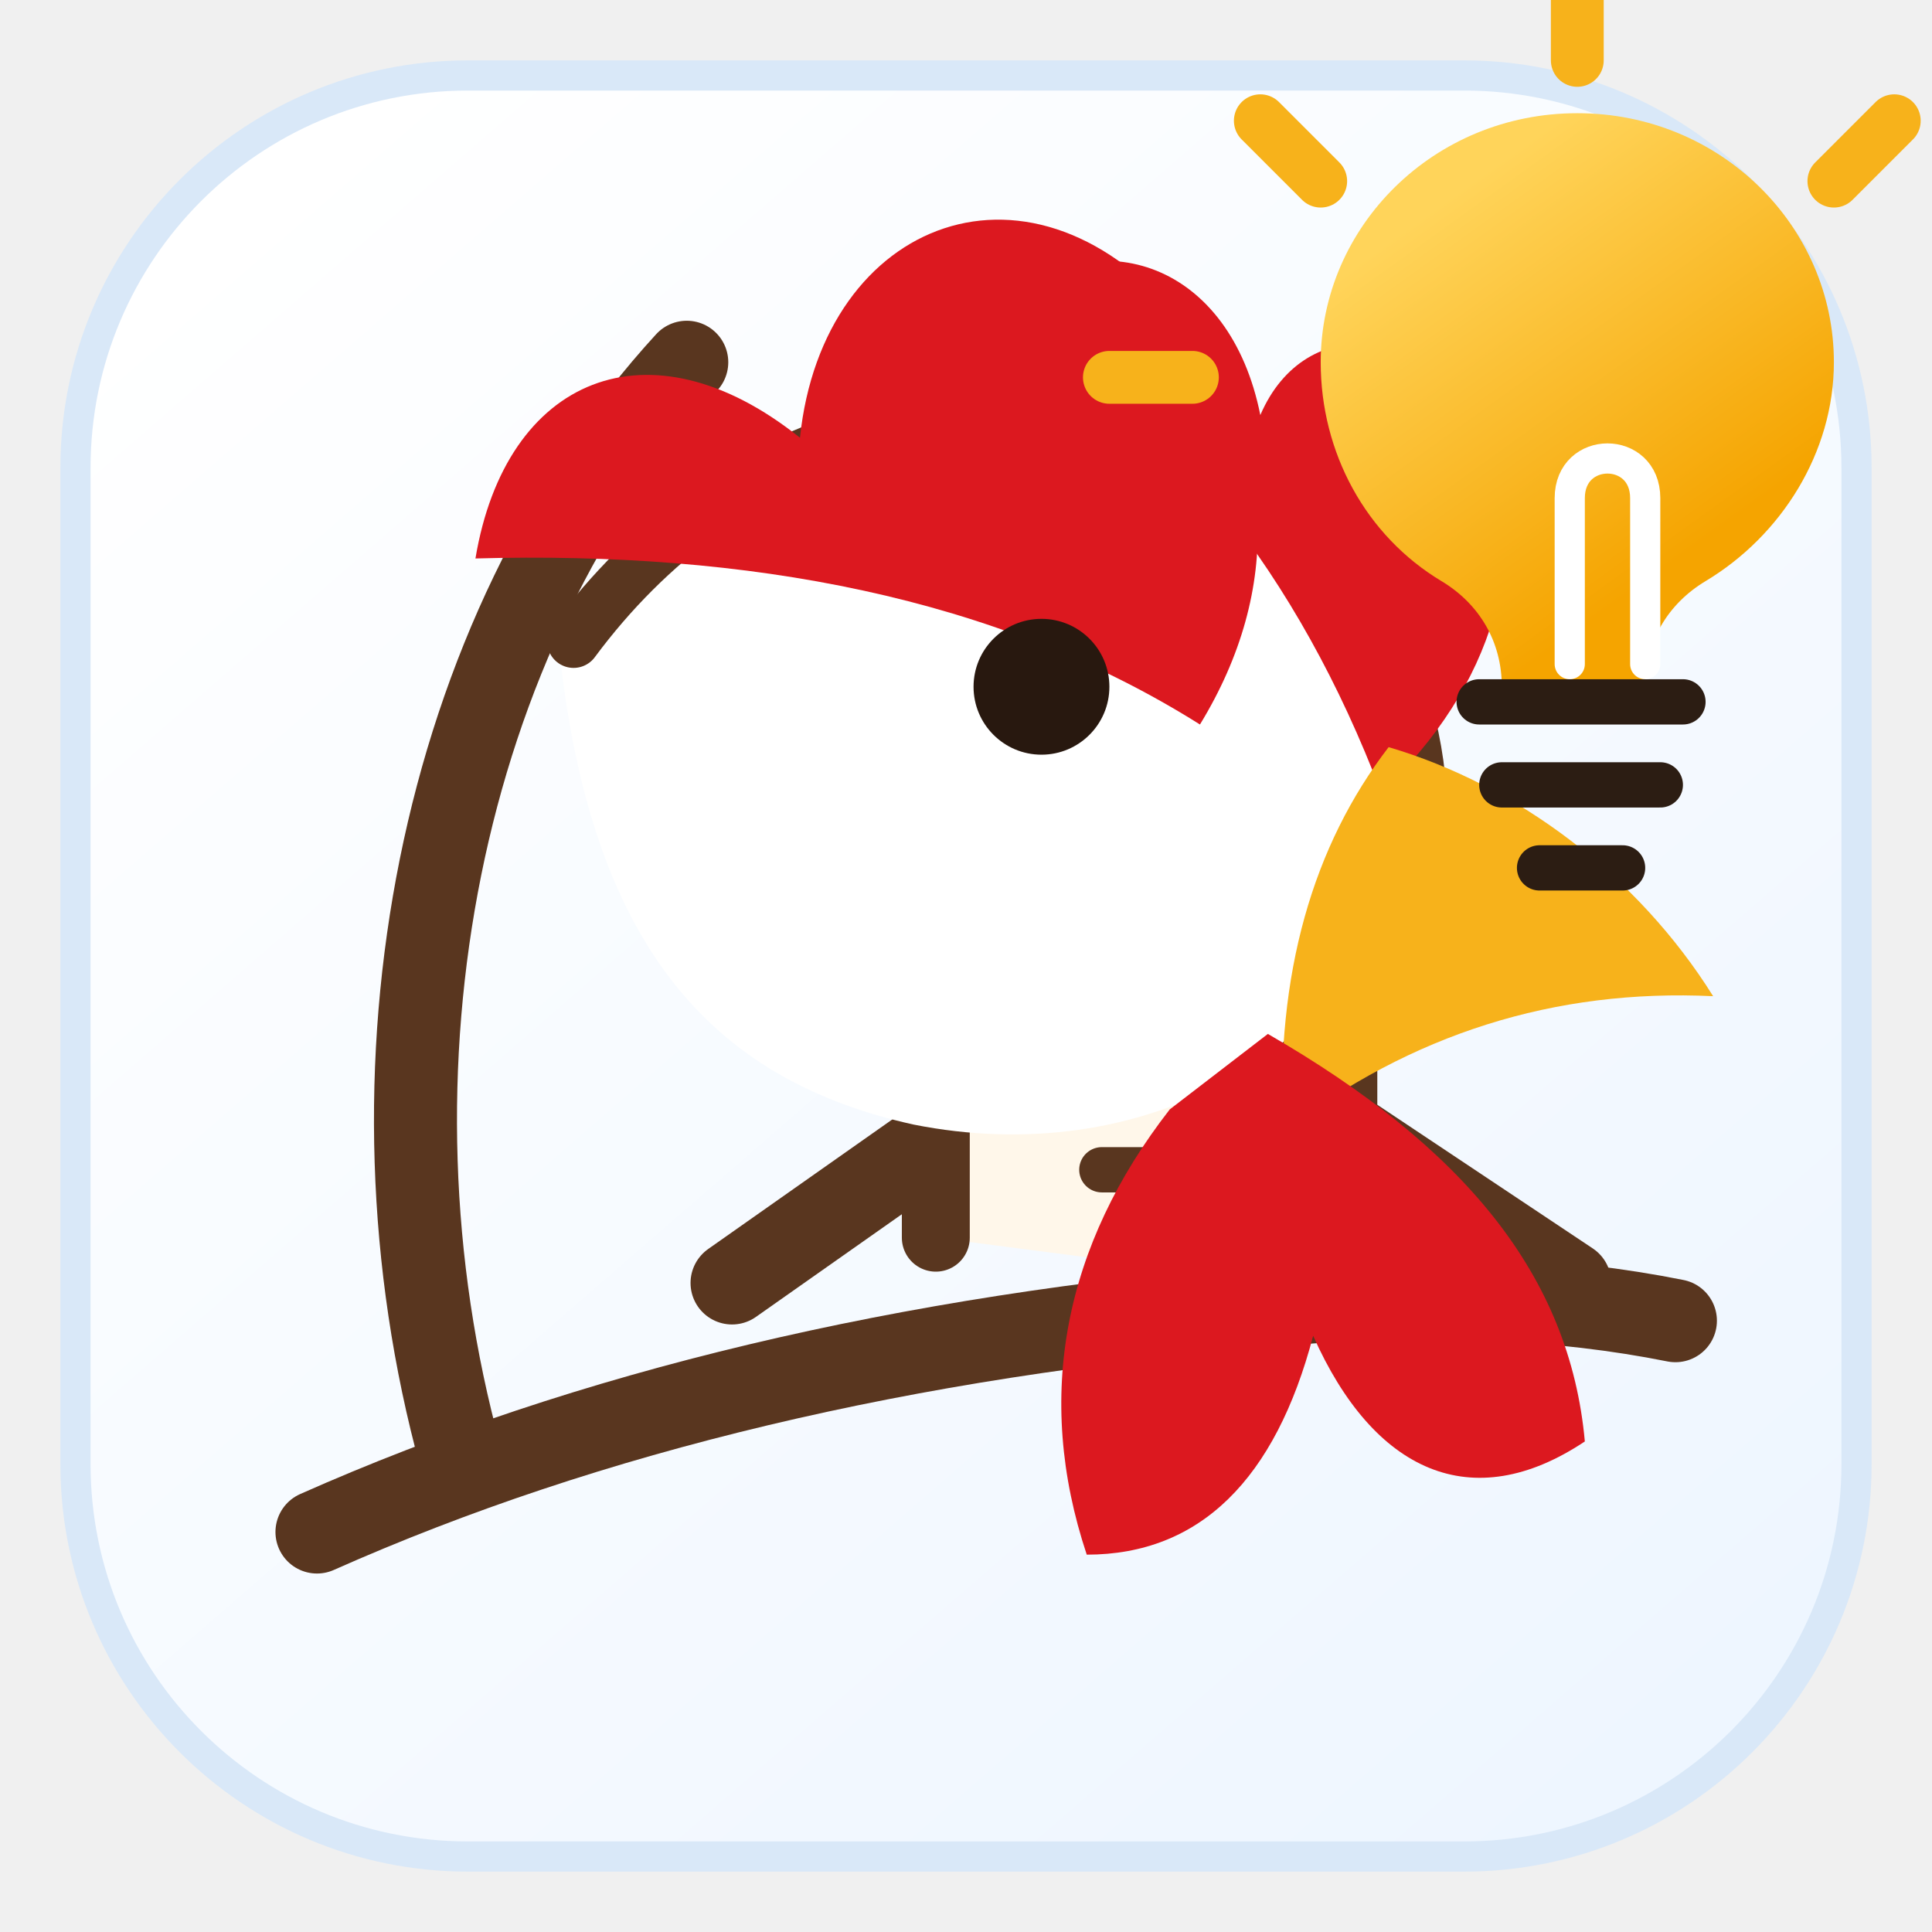
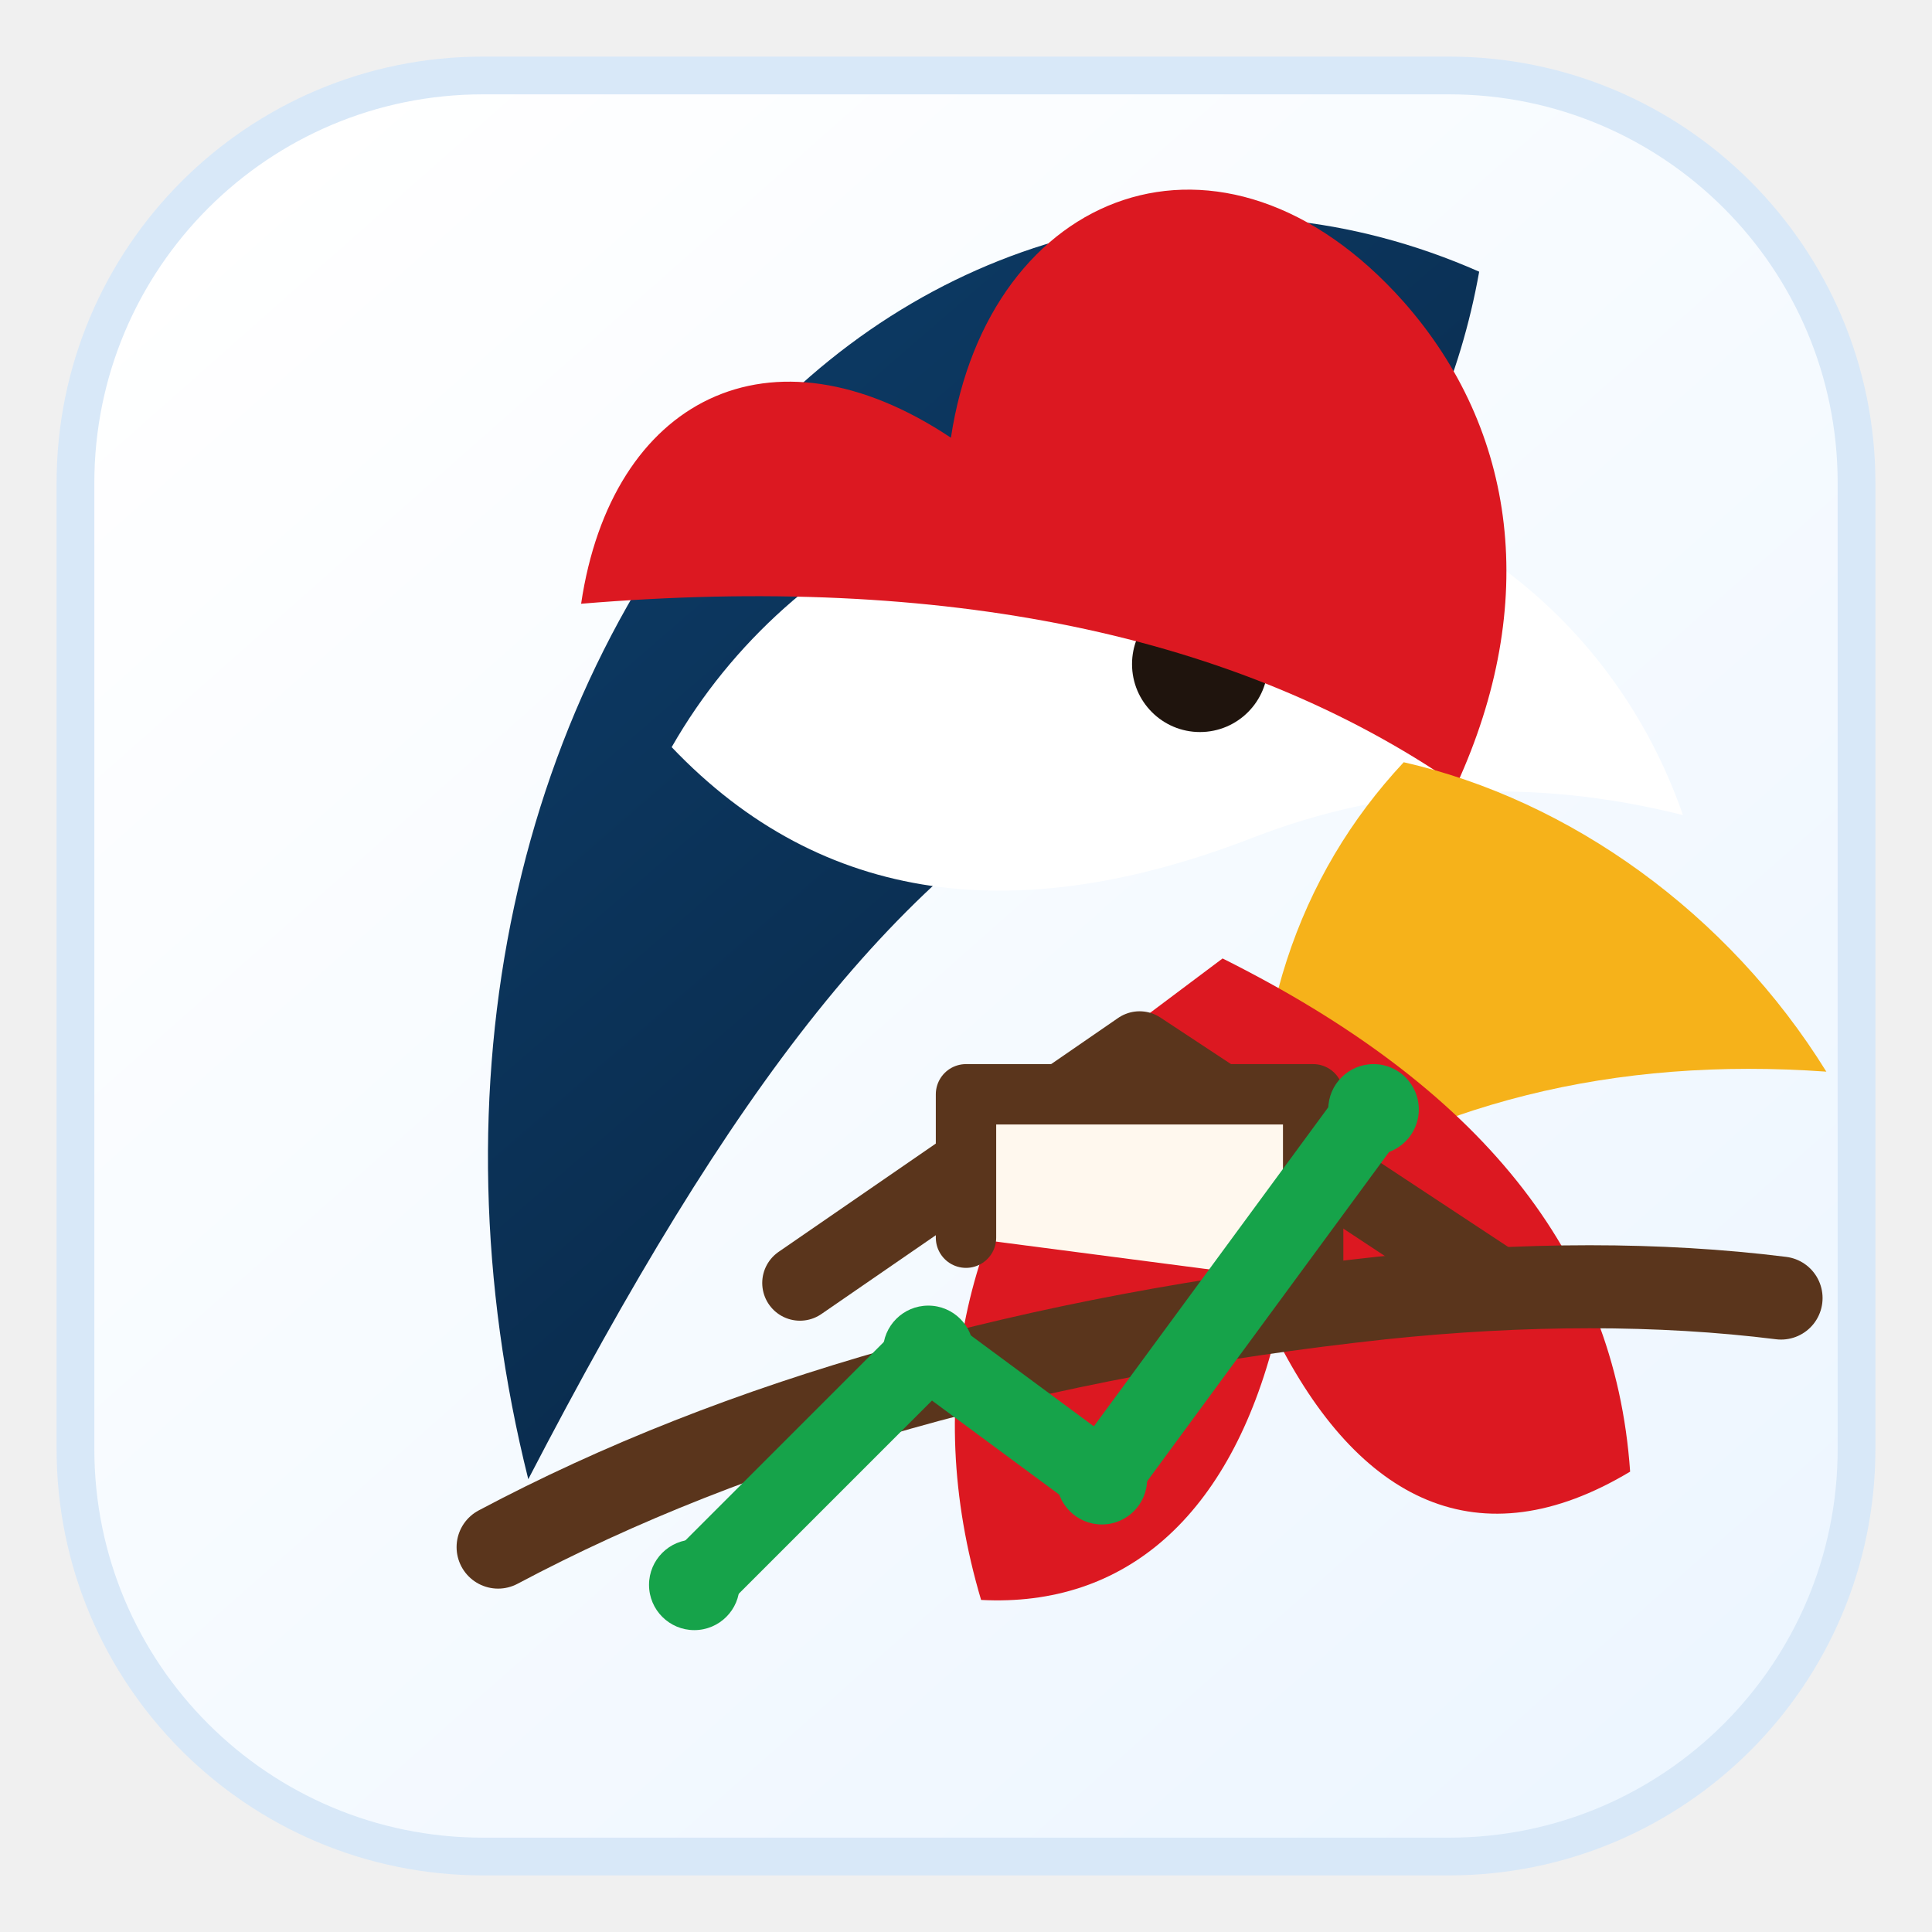
- <svg xmlns="http://www.w3.org/2000/svg" viewBox="0 0 256 256" role="img" aria-label="SMARTPOULTRY poultry farm analytics logo">
+ <svg xmlns="http://www.w3.org/2000/svg" viewBox="0 0 256 256" role="img" aria-label="SMARTPOULTRY logo">
  <defs>
-     <linearGradient id="badge" x1="36" y1="22" x2="220" y2="234" gradientUnits="userSpaceOnUse">
+     <linearGradient id="badge-bg" x1="34" y1="22" x2="220" y2="232" gradientUnits="userSpaceOnUse">
      <stop offset="0" stop-color="#ffffff" />
-       <stop offset="1" stop-color="#eef6ff" />
+       <stop offset="1" stop-color="#edf6ff" />
    </linearGradient>
-     <linearGradient id="bulb" x1="177" y1="37" x2="210" y2="83" gradientUnits="userSpaceOnUse">
-       <stop offset="0" stop-color="#ffd45a" />
-       <stop offset="1" stop-color="#f5a400" />
+     <linearGradient id="navy" x1="62" y1="62" x2="180" y2="198" gradientUnits="userSpaceOnUse">
+       <stop offset="0" stop-color="#0d3b66" />
+       <stop offset="1" stop-color="#08233f" />
    </linearGradient>
  </defs>
-   <rect x="10" y="10" width="236" height="236" rx="52" fill="url(#badge)" />
-   <rect x="10" y="10" width="236" height="236" rx="52" fill="none" stroke="#d9e8f8" stroke-width="4" />
-   <path d="M42 203c36-16 78-26 126-30 21-2 39-1 54 2" fill="none" stroke="#59361f" stroke-width="11" stroke-linecap="round" />
-   <path d="M97 170l54-38 57 38" fill="none" stroke="#59361f" stroke-width="11" stroke-linecap="round" stroke-linejoin="round" />
-   <path d="M124 164v-23h54v30" fill="#fff7ea" stroke="#59361f" stroke-width="9" stroke-linecap="round" stroke-linejoin="round" />
-   <path d="M146 155h10m13 0h10m-33 16h10m13 0h10" stroke="#59361f" stroke-width="6" stroke-linecap="round" />
-   <path d="M61 193c-14-51-3-109 30-145" fill="none" stroke="#59361f" stroke-width="11" stroke-linecap="round" />
-   <path d="M74 85c18-24 51-35 80-24 24 9 37 30 31 53-6 26-34 41-64 35-27-6-43-24-47-64Z" fill="#ffffff" />
-   <path d="M76 85c20-27 52-37 80-25 18 8 30 24 32 43" fill="none" stroke="#59361f" stroke-width="7" stroke-linecap="round" />
-   <path d="M63 74c4-24 23-32 43-16 3-29 31-40 51-15 12 16 13 35 2 53-27-17-60-23-96-22Z" fill="#dc181f" />
-   <path d="M132 40c14-11 31-5 35 15 6-14 23-12 30 3 6 15 1 33-14 47-11-29-28-50-51-65Z" fill="#dc181f" />
-   <path d="M184 99c17 5 33 17 43 33-21-1-40 5-57 18-1-21 4-38 14-51Z" fill="#f7b21b" />
-   <path d="M155 147c-14 18-18 38-11 59 15 0 25-10 30-29 8 18 21 24 36 14-2-22-16-39-42-54Z" fill="#dc181f" />
-   <circle cx="138" cy="91" r="9" fill="#28180f" />
-   <path d="M175 48c0-18 15-33 34-33s34 15 34 33c0 12-7 23-17 29-5 3-8 8-8 14h-19c0-6-3-11-8-14-10-6-16-17-16-29Z" fill="url(#bulb)" />
-   <path d="M196 93h27m-24 11h21m-16 11h11" fill="none" stroke="#2c1d13" stroke-width="6" stroke-linecap="round" />
-   <path d="M208 88V66m10 22V66m-10 0c0-7 10-7 10 0" fill="none" stroke="#ffffff" stroke-width="4" stroke-linecap="round" stroke-linejoin="round" />
-   <path d="M209 8V0m-34 24-8-8m76 8 8-8m-93 34h-11" fill="none" stroke="#f7b21b" stroke-width="7" stroke-linecap="round" />
+   <rect x="10" y="10" width="236" height="236" rx="54" fill="url(#badge-bg)" />
+   <rect x="10" y="10" width="236" height="236" rx="54" fill="none" stroke="#d8e8f8" stroke-width="5" />
+   <path d="M70 196c-13-52-2-104 30-139 25-27 62-36 96-21-5 28-22 50-48 64-29 15-51 44-78 96Z" fill="url(#navy)" />
+   <path d="M89 99c16-28 49-43 82-36 25 5 44 22 52 45-20-5-39-4-57 3-31 12-57 9-77-12Z" fill="#ffffff" />
+   <circle cx="159" cy="88" r="9" fill="#1f140d" />
+   <path d="M77 80c4-27 25-38 49-22 5-33 36-45 60-18 15 17 18 40 7 64-29-20-68-28-116-24Z" fill="#dc1821" />
+   <path d="M186 101c22 5 43 20 56 41-28-2-53 4-75 19-2-25 5-45 19-60Z" fill="#f6b21a" />
+   <path d="M146 139c-18 21-24 46-16 73 19 1 33-11 39-35 11 22 27 30 47 18-2-29-20-51-54-68Z" fill="#dc1821" />
+   <path d="M66 205c32-17 71-28 117-33 19-2 37-2 53 0" fill="none" stroke="#5a351c" stroke-width="11" stroke-linecap="round" />
+   <path d="M106 170l45-31 47 31" fill="none" stroke="#5a351c" stroke-width="10" stroke-linecap="round" stroke-linejoin="round" />
+   <path d="M128 164v-19h46v25" fill="#fff8ee" stroke="#5a351c" stroke-width="8" stroke-linecap="round" stroke-linejoin="round" />
+   <path d="M92 210l31-31 23 17 36-49" fill="none" stroke="#16a34a" stroke-width="10" stroke-linecap="round" stroke-linejoin="round" />
+   <circle cx="92" cy="210" r="6" fill="#16a34a" />
+   <circle cx="123" cy="179" r="6" fill="#16a34a" />
+   <circle cx="146" cy="196" r="6" fill="#16a34a" />
+   <circle cx="182" cy="147" r="6" fill="#16a34a" />
</svg>
